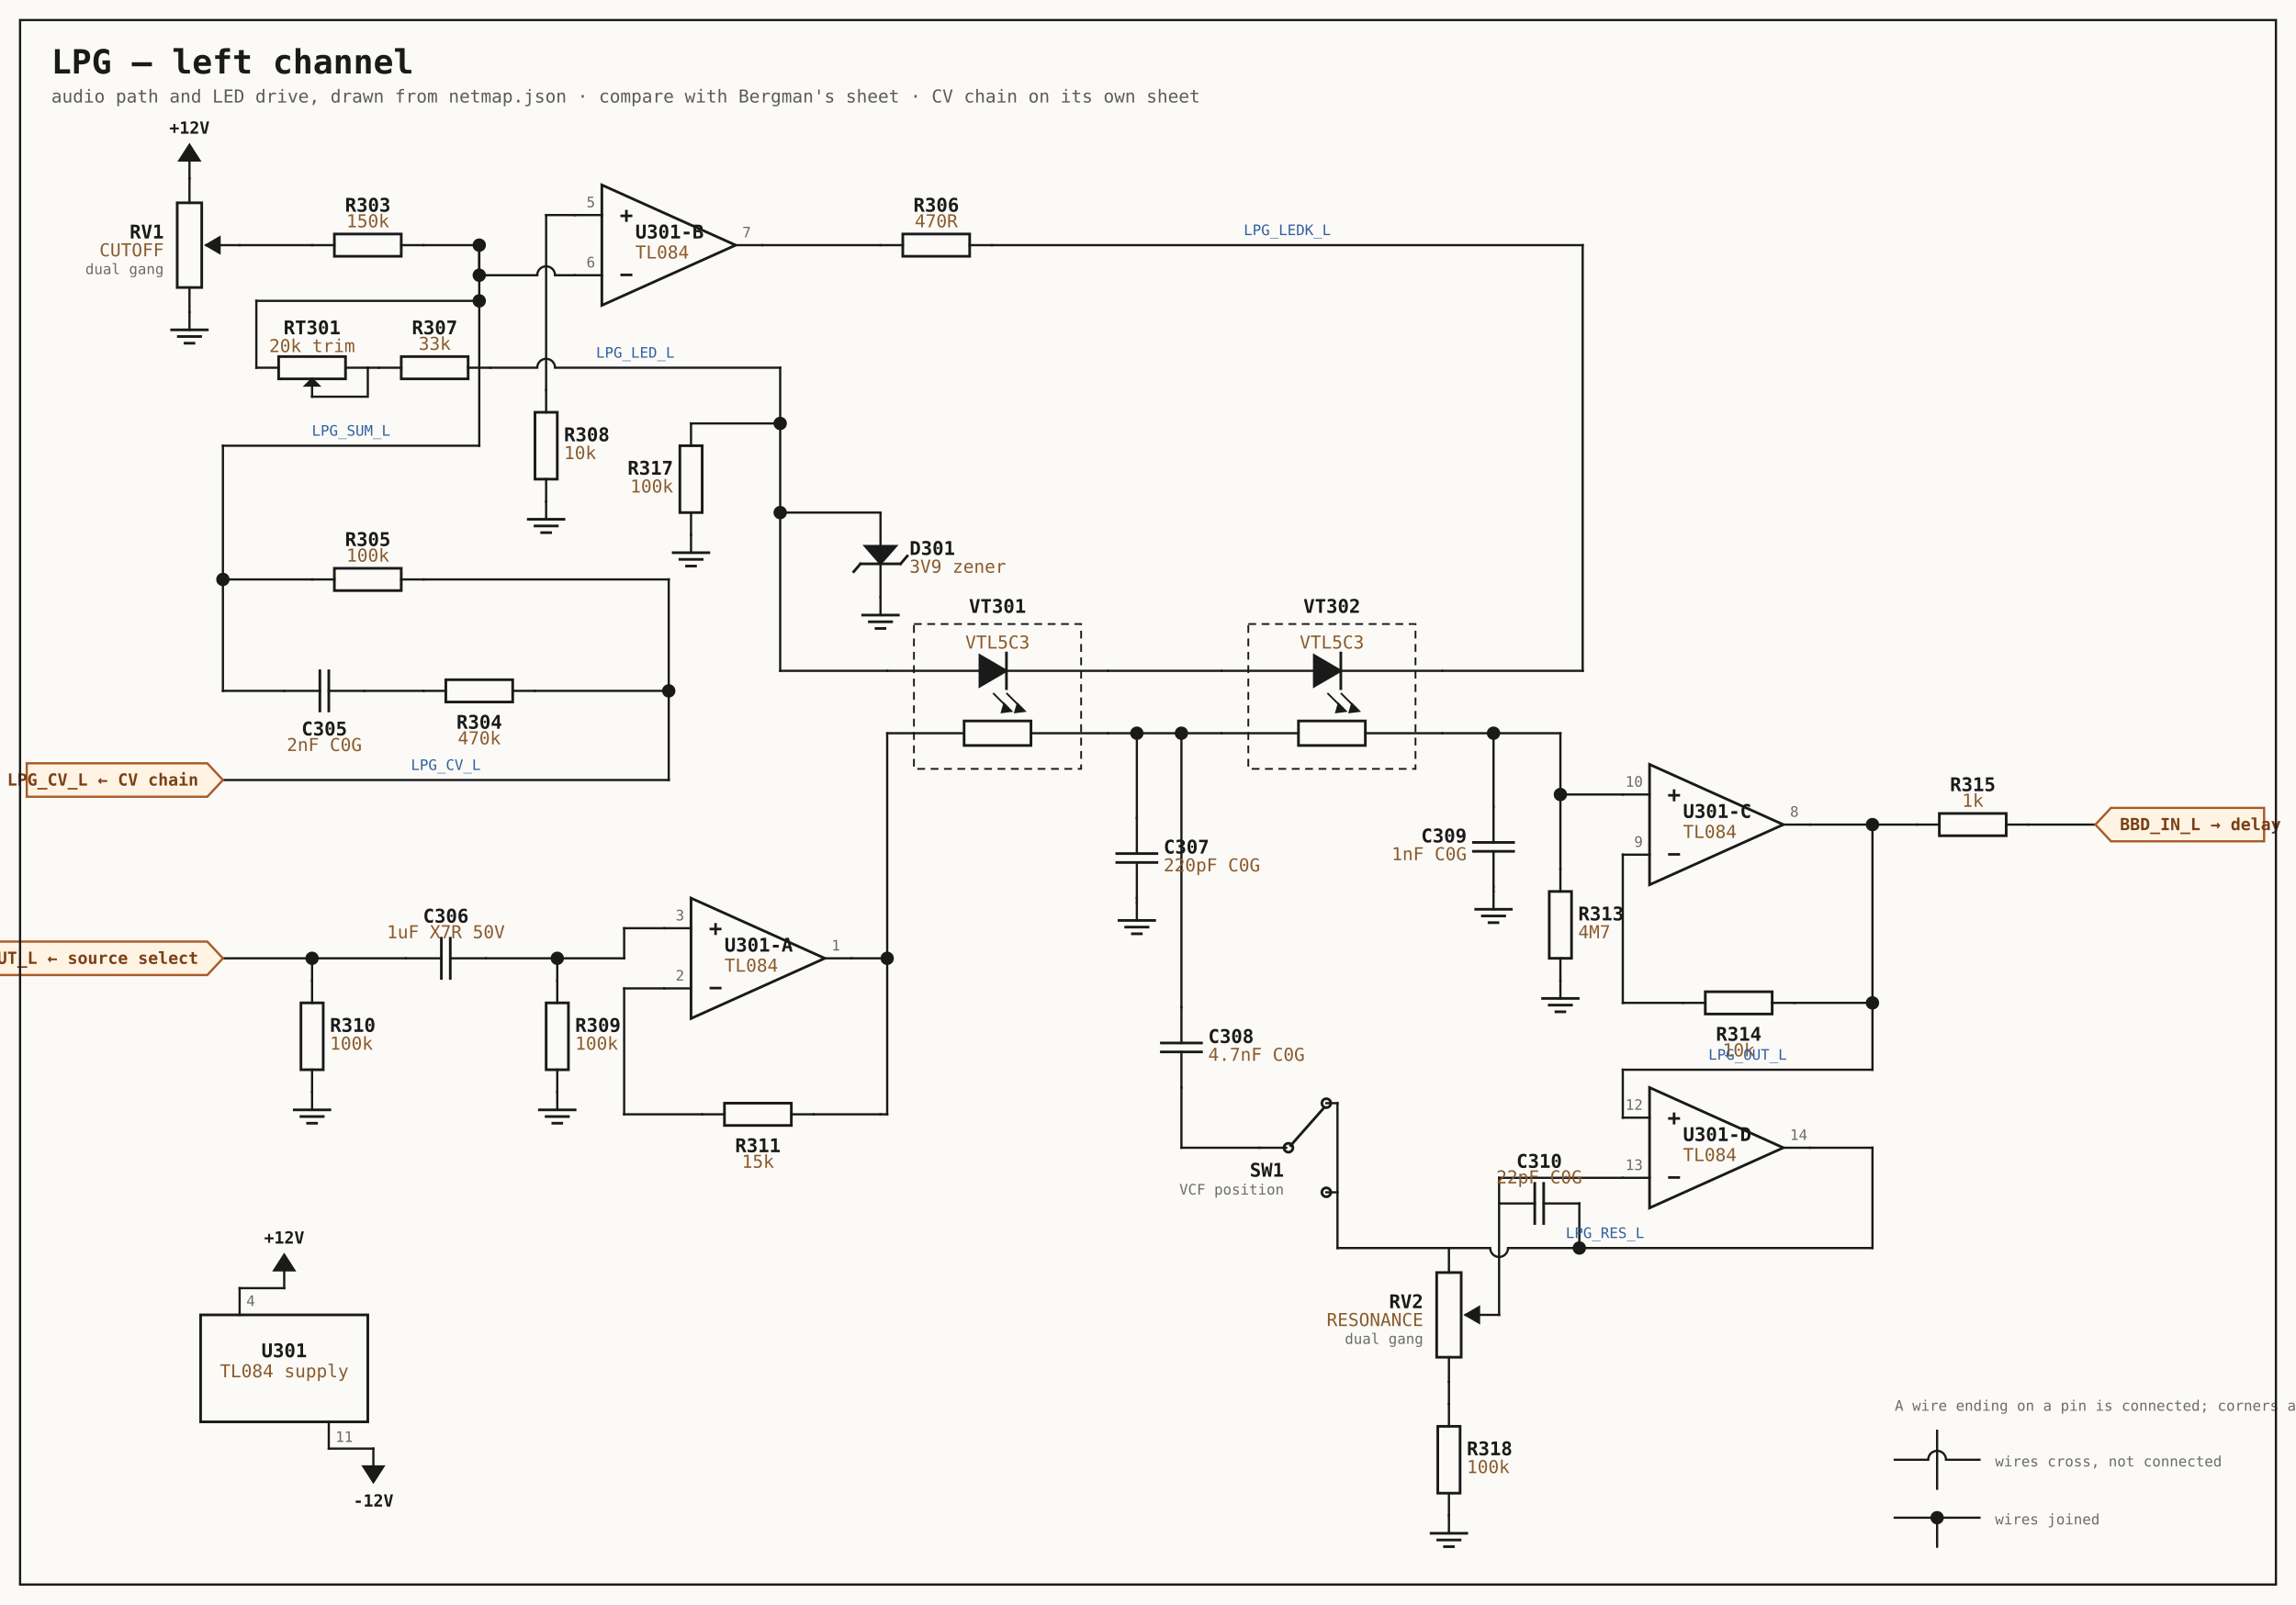
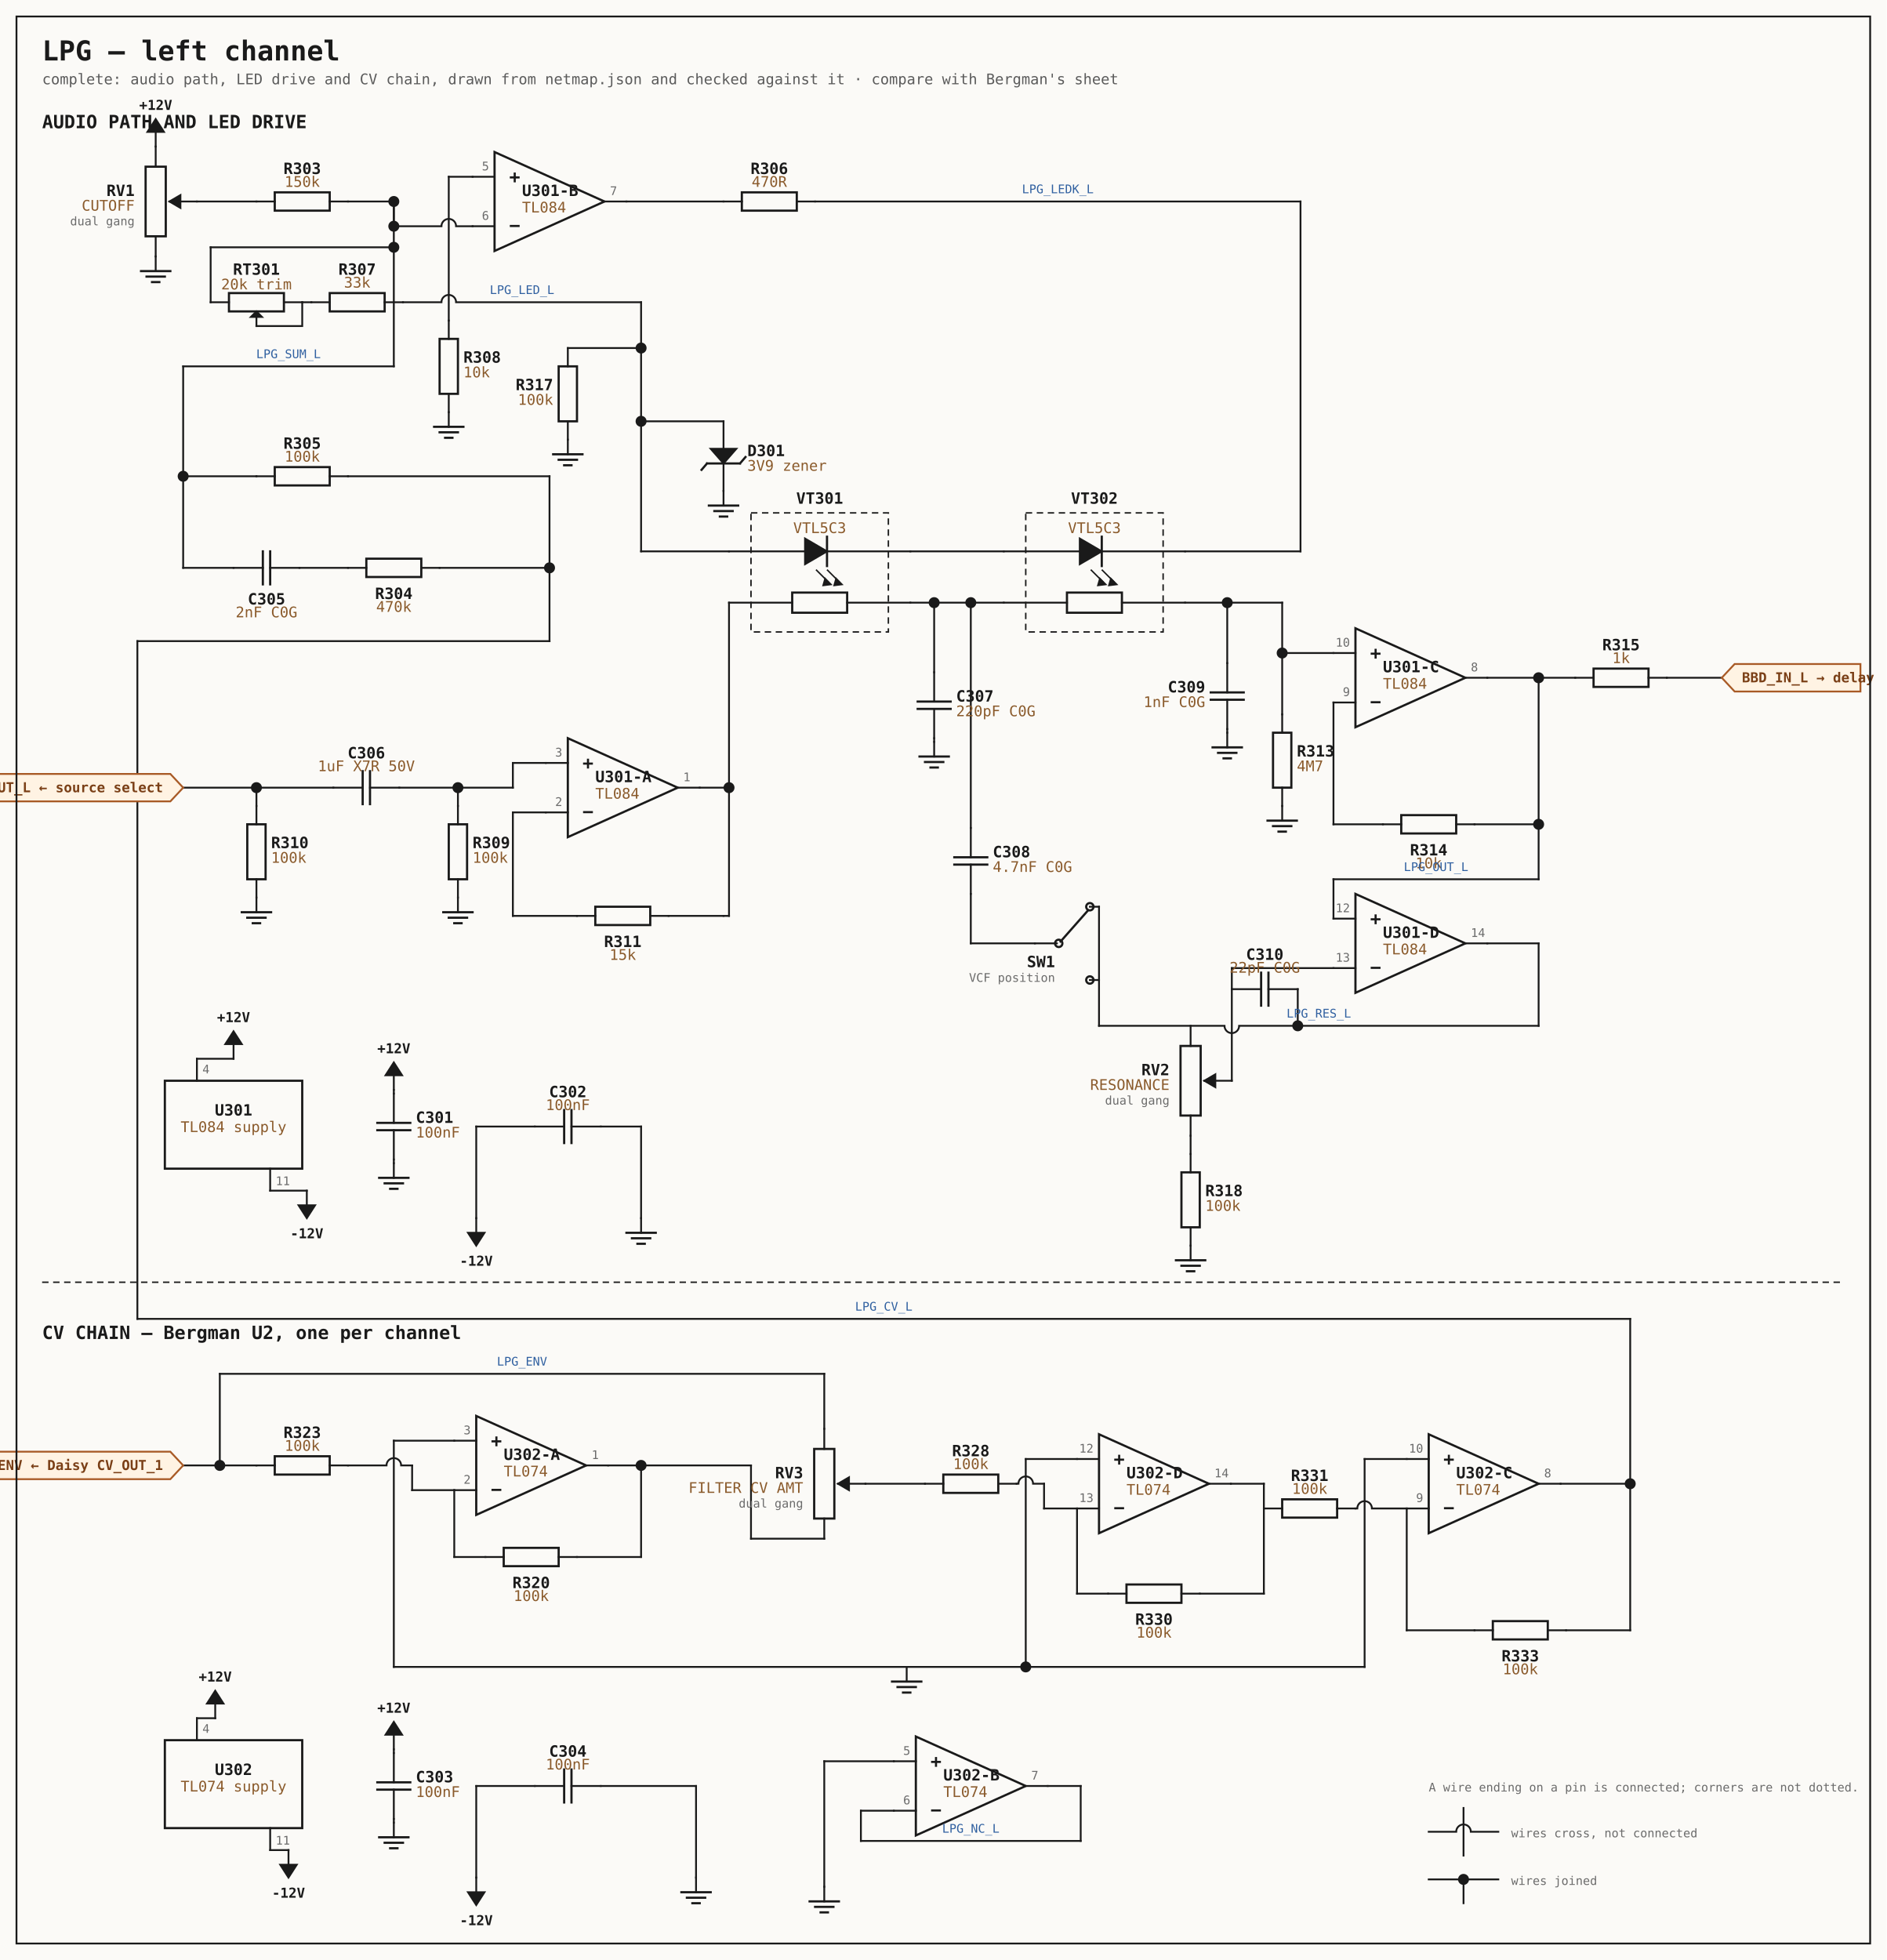
- <svg xmlns="http://www.w3.org/2000/svg" viewBox="0 0 2060 1440" width="2060" height="1440" font-size="16">
+ <svg xmlns="http://www.w3.org/2000/svg" viewBox="0 0 2060 2140" width="2060" height="2140" font-size="16">
  <style>
  .sheet-bg{fill:#fbfaf7}
  .body,.pin,.wire{stroke:#1a1a1a;fill:none;stroke-linecap:square}
  .body{stroke-width:2.4} .pin{stroke-width:2} .wire{stroke-width:2}
  .fillbody{fill:#1a1a1a;stroke:#1a1a1a;stroke-width:2}
  .fillwhite{fill:#fbfaf7;stroke:#1a1a1a;stroke-width:2.4}
  .dashbox{fill:none;stroke:#1a1a1a;stroke-width:1.6;stroke-dasharray:7 5}
  .ray{stroke:#1a1a1a;stroke-width:1.6;fill:none}
  .dot{fill:#1a1a1a}
  .port{fill:#fff3e3;stroke:#a85a26;stroke-width:2}
  text{font-family:"IBM Plex Mono","DejaVu Sans Mono",monospace;fill:#1a1a1a}
  .ref{font-size:17px;font-weight:600}
  .val{font-size:16px;fill:#8a5a2b}
  .note{font-size:13px;fill:#6b6b6b}
  .sign{font-size:20px;font-weight:700}
  .pin-no{font-size:13px;fill:#6b6b6b}
  .rail-label{font-size:15px;font-weight:600}
  .port-label{font-size:15px;font-weight:600;fill:#7a3f16}
  .net-label{font-size:13px;fill:#3060a0}
  .title{font-size:30px;font-weight:700}
  .subtitle{font-size:16px;fill:#5b5b5b}
  .frame{fill:none;stroke:#1a1a1a;stroke-width:2}
  @media (prefers-color-scheme: dark){
    .sheet-bg{fill:#14181d}
    .body,.pin,.wire,.ray{stroke:#e8eaed} .fillbody{fill:#e8eaed;stroke:#e8eaed}
    .fillwhite{fill:#14181d;stroke:#e8eaed} .dashbox{stroke:#e8eaed} .dot{fill:#e8eaed}
    text{fill:#e8eaed} .val{fill:#e0a56a} .note,.pin-no{fill:#9aa3ad}
    .port{fill:#3a2413;stroke:#dd8f55} .port-label{fill:#e8b184}
    .subtitle{fill:#9aa3ad} .frame{stroke:#e8eaed} .net-label{fill:#8ab4f8}
  }
</style>
-   <rect class="sheet-bg" x="0" y="0" width="2060" height="1440" />
+   <rect class="sheet-bg" x="0" y="0" width="2060" height="2140" />
  <path class="wire" d="M 215 220 L 280 220" />
  <path class="wire" d="M 380 220 L 430 220" />
  <path class="wire" d="M 430 220 L 430 247" />
  <path class="wire" d="M 430 247 L 482 247 A 8 8 0 0 1 498 247 L 516 247" />
  <path class="wire" d="M 430 220 L 430 400" />
  <path class="wire" d="M 430 400 L 200 400" />
  <path class="wire" d="M 200 400 L 200 620" />
  <path class="wire" d="M 200 620 L 255 620" />
  <path class="wire" d="M 200 520 L 280 520" />
  <path class="wire" d="M 430 270 L 230 270" />
  <path class="wire" d="M 230 270 L 230 330" />
  <path class="wire" d="M 516 193 L 490 193" />
  <path class="wire" d="M 490 193 L 490 350" />
  <path class="wire" d="M 327 620 L 380 620" />
-   <path class="wire" d="M 200 700 L 600 700" />
+   <path class="wire" d="M 1780 1620 L 1780 1440" />
+   <path class="wire" d="M 1780 1440 L 150 1440" />
+   <path class="wire" d="M 150 1440 L 150 700" />
+   <path class="wire" d="M 150 700 L 600 700" />
  <path class="wire" d="M 600 700 L 600 620" />
  <path class="wire" d="M 600 620 L 480 620" />
  <path class="wire" d="M 600 620 L 600 520" />
  <path class="wire" d="M 600 520 L 380 520" />
  <path class="wire" d="M 330 330 L 340 330" />
  <path class="wire" d="M 440 330 L 482 330 A 8 8 0 0 1 498 330 L 700 330" />
  <path class="wire" d="M 700 330 L 700 602" />
  <path class="wire" d="M 700 602 L 796 602" />
  <path class="wire" d="M 700 380 L 620 380" />
  <path class="wire" d="M 700 460 L 790 460" />
  <path class="wire" d="M 684 220 L 790 220" />
  <path class="wire" d="M 890 220 L 1420 220" />
  <path class="wire" d="M 1420 220 L 1420 602" />
  <path class="wire" d="M 1420 602 L 1294 602" />
  <path class="wire" d="M 994 602 L 1096 602" />
  <path class="wire" d="M 200 860 L 280 860" />
  <path class="wire" d="M 280 860 L 364 860" />
  <path class="wire" d="M 280 860 L 280 880" />
  <path class="wire" d="M 436 860 L 500 860" />
  <path class="wire" d="M 500 860 L 560 860" />
  <path class="wire" d="M 560 860 L 560 833" />
  <path class="wire" d="M 560 833 L 596 833" />
  <path class="wire" d="M 500 860 L 500 880" />
  <path class="wire" d="M 596 887 L 560 887" />
  <path class="wire" d="M 560 887 L 560 1000" />
  <path class="wire" d="M 560 1000 L 630 1000" />
  <path class="wire" d="M 764 860 L 796 860" />
  <path class="wire" d="M 796 860 L 796 658" />
  <path class="wire" d="M 730 1000 L 790 1000" />
  <path class="wire" d="M 790 1000 L 796 1000" />
  <path class="wire" d="M 796 1000 L 796 860" />
  <path class="wire" d="M 994 658 L 1096 658" />
  <path class="wire" d="M 1020 658 L 1020 734" />
  <path class="wire" d="M 1060 658 L 1060 904" />
  <path class="wire" d="M 1020 806 L 1020 810" />
  <path class="wire" d="M 1060 976 L 1060 1030" />
  <path class="wire" d="M 1060 1030 L 1130 1030" />
  <path class="wire" d="M 1294 658 L 1400 658" />
  <path class="wire" d="M 1400 658 L 1400 713" />
  <path class="wire" d="M 1400 713 L 1456 713" />
  <path class="wire" d="M 1340 658 L 1340 724" />
  <path class="wire" d="M 1400 713 L 1400 780" />
  <path class="wire" d="M 1340 796 L 1340 800" />
  <path class="wire" d="M 1456 767 L 1456 900" />
  <path class="wire" d="M 1456 900 L 1510 900" />
  <path class="wire" d="M 1624 740 L 1680 740" />
  <path class="wire" d="M 1680 740 L 1720 740" />
  <path class="wire" d="M 1610 900 L 1680 900" />
  <path class="wire" d="M 1680 900 L 1680 740" />
  <path class="wire" d="M 1680 900 L 1680 960" />
  <path class="wire" d="M 1680 960 L 1456 960" />
  <path class="wire" d="M 1456 960 L 1456 1003" />
  <path class="wire" d="M 1820 740 L 1880 740" />
  <path class="wire" d="M 1624 1030 L 1680 1030" />
  <path class="wire" d="M 1680 1030 L 1680 1120" />
  <path class="wire" d="M 1680 1120 L 1353 1120 A 8 8 0 0 1 1337 1120 L 1200 1120" />
  <path class="wire" d="M 1200 1120 L 1200 990" />
  <path class="wire" d="M 1417 1120 L 1417 1080" />
  <path class="wire" d="M 1345 1180 L 1345 1080" />
  <path class="wire" d="M 1345 1080 L 1345 1057" />
  <path class="wire" d="M 1345 1057 L 1456 1057" />
  <path class="wire" d="M 1300 1240 L 1300 1260" />
  <path class="wire" d="M 255 1156 L 215 1156" />
  <path class="wire" d="M 295 1300 L 335 1300" />
+   <path class="wire" d="M 430 1190 L 430 1194" />
+   <path class="wire" d="M 430 1266 L 430 1270" />
+   <path class="wire" d="M 584 1230 L 520 1230" />
+   <path class="wire" d="M 520 1230 L 520 1330" />
+   <path class="wire" d="M 656 1230 L 700 1230" />
+   <path class="wire" d="M 700 1230 L 700 1330" />
+   <path class="wire" d="M 200 1600 L 280 1600" />
+   <path class="wire" d="M 240 1600 L 240 1500" />
+   <path class="wire" d="M 240 1500 L 900 1500" />
+   <path class="wire" d="M 900 1500 L 900 1560" />
+   <path class="wire" d="M 380 1600 L 422 1600 A 8 8 0 0 1 438 1600 L 450 1600" />
+   <path class="wire" d="M 450 1600 L 450 1627" />
+   <path class="wire" d="M 450 1627 L 496 1627" />
+   <path class="wire" d="M 496 1627 L 496 1700" />
+   <path class="wire" d="M 496 1700 L 530 1700" />
+   <path class="wire" d="M 630 1700 L 700 1700" />
+   <path class="wire" d="M 700 1700 L 700 1600" />
+   <path class="wire" d="M 700 1600 L 664 1600" />
+   <path class="wire" d="M 700 1600 L 820 1600" />
+   <path class="wire" d="M 820 1600 L 820 1680" />
+   <path class="wire" d="M 820 1680 L 900 1680" />
+   <path class="wire" d="M 945 1620 L 1010 1620" />
+   <path class="wire" d="M 1110 1620 L 1112 1620 A 8 8 0 0 1 1128 1620 L 1140 1620" />
+   <path class="wire" d="M 1140 1620 L 1140 1647" />
+   <path class="wire" d="M 1140 1647 L 1176 1647" />
+   <path class="wire" d="M 1176 1647 L 1176 1740" />
+   <path class="wire" d="M 1176 1740 L 1210 1740" />
+   <path class="wire" d="M 1344 1620 L 1380 1620" />
+   <path class="wire" d="M 1380 1620 L 1380 1647" />
+   <path class="wire" d="M 1310 1740 L 1380 1740" />
+   <path class="wire" d="M 1380 1740 L 1380 1647" />
+   <path class="wire" d="M 1480 1647 L 1482 1647 A 8 8 0 0 1 1498 1647 L 1536 1647" />
+   <path class="wire" d="M 1536 1647 L 1536 1780" />
+   <path class="wire" d="M 1536 1780 L 1610 1780" />
+   <path class="wire" d="M 1710 1780 L 1780 1780" />
+   <path class="wire" d="M 1780 1780 L 1780 1620" />
+   <path class="wire" d="M 1780 1620 L 1704 1620" />
+   <path class="wire" d="M 496 1573 L 430 1573" />
+   <path class="wire" d="M 430 1573 L 430 1820" />
+   <path class="wire" d="M 430 1820 L 1490 1820" />
+   <path class="wire" d="M 1176 1593 L 1120 1593" />
+   <path class="wire" d="M 1120 1593 L 1120 1820" />
+   <path class="wire" d="M 1536 1593 L 1490 1593" />
+   <path class="wire" d="M 1490 1593 L 1490 1820" />
+   <path class="wire" d="M 976 1923 L 900 1923" />
+   <path class="wire" d="M 900 1923 L 900 2060" />
+   <path class="wire" d="M 1144 1950 L 1180 1950" />
+   <path class="wire" d="M 1180 1950 L 1180 2010" />
+   <path class="wire" d="M 1180 2010 L 940 2010" />
+   <path class="wire" d="M 940 2010 L 940 1977" />
+   <path class="wire" d="M 940 1977 L 976 1977" />
+   <path class="wire" d="M 235 1876 L 215 1876" />
+   <path class="wire" d="M 295 2020 L 315 2020" />
+   <path class="wire" d="M 430 1910 L 430 1914" />
+   <path class="wire" d="M 430 1986 L 430 1990" />
+   <path class="wire" d="M 584 1950 L 520 1950" />
+   <path class="wire" d="M 520 1950 L 520 2050" />
+   <path class="wire" d="M 656 1950 L 760 1950" />
+   <path class="wire" d="M 760 1950 L 760 2050" />
+   <text x="46" y="140" class="ref" style="font-size:20px">AUDIO PATH AND LED DRIVE</text>
+   <line x1="46" y1="1400" x2="2014" y2="1400" class="dashbox" />
+   <text x="46" y="1462" class="ref" style="font-size:20px">CV CHAIN — Bergman U2, one per channel</text>
  <line x1="170" y1="160" x2="170" y2="142" class="wire" />
  <polygon points="170,130 161,144 179,144" class="fillbody" />
  <text x="170" y="120" class="rail-label" text-anchor="middle">+12V</text>
  <line x1="170" y1="280" x2="170" y2="296" class="wire" />
  <line x1="154" y1="296" x2="186" y2="296" class="body" />
  <line x1="160" y1="302" x2="180" y2="302" class="body" />
  <line x1="166" y1="308" x2="174" y2="308" class="body" />
  <line x1="490" y1="450" x2="490" y2="466" class="wire" />
  <line x1="474" y1="466" x2="506" y2="466" class="body" />
  <line x1="480" y1="472" x2="500" y2="472" class="body" />
  <line x1="486" y1="478" x2="494" y2="478" class="body" />
-   <polygon points="200,700 186,685 24.0,685 24.0,715 186,715" class="port" />
-   <text x="178" y="705" class="port-label" text-anchor="end">LPG_CV_L  ← CV chain</text>
  <line x1="620" y1="480" x2="620" y2="496" class="wire" />
  <line x1="604" y1="496" x2="636" y2="496" class="body" />
  <line x1="610" y1="502" x2="630" y2="502" class="body" />
  <line x1="616" y1="508" x2="624" y2="508" class="body" />
  <line x1="790" y1="536" x2="790" y2="552" class="wire" />
  <line x1="774" y1="552" x2="806" y2="552" class="body" />
  <line x1="780" y1="558" x2="800" y2="558" class="body" />
  <line x1="786" y1="564" x2="794" y2="564" class="body" />
  <polygon points="200,860 186,845 -41.6,845 -41.6,875 186,875" class="port" />
  <text x="178" y="865" class="port-label" text-anchor="end">AUDIO_OUT_L  ← source select</text>
  <line x1="280" y1="980" x2="280" y2="996" class="wire" />
  <line x1="264" y1="996" x2="296" y2="996" class="body" />
  <line x1="270" y1="1002" x2="290" y2="1002" class="body" />
  <line x1="276" y1="1008" x2="284" y2="1008" class="body" />
  <line x1="500" y1="980" x2="500" y2="996" class="wire" />
  <line x1="484" y1="996" x2="516" y2="996" class="body" />
  <line x1="490" y1="1002" x2="510" y2="1002" class="body" />
  <line x1="496" y1="1008" x2="504" y2="1008" class="body" />
  <line x1="1020" y1="810" x2="1020" y2="826" class="wire" />
  <line x1="1004" y1="826" x2="1036" y2="826" class="body" />
  <line x1="1010" y1="832" x2="1030" y2="832" class="body" />
  <line x1="1016" y1="838" x2="1024" y2="838" class="body" />
  <line x1="1340" y1="800" x2="1340" y2="816" class="wire" />
  <line x1="1324" y1="816" x2="1356" y2="816" class="body" />
  <line x1="1330" y1="822" x2="1350" y2="822" class="body" />
  <line x1="1336" y1="828" x2="1344" y2="828" class="body" />
  <line x1="1400" y1="880" x2="1400" y2="896" class="wire" />
  <line x1="1384" y1="896" x2="1416" y2="896" class="body" />
  <line x1="1390" y1="902" x2="1410" y2="902" class="body" />
  <line x1="1396" y1="908" x2="1404" y2="908" class="body" />
  <polygon points="1880,740 1894,725 2031.4,725 2031.4,755 1894,755" class="port" />
  <text x="1902" y="745" class="port-label" text-anchor="start">BBD_IN_L  → delay</text>
  <line x1="1300" y1="1360" x2="1300" y2="1376" class="wire" />
  <line x1="1284" y1="1376" x2="1316" y2="1376" class="body" />
  <line x1="1290" y1="1382" x2="1310" y2="1382" class="body" />
  <line x1="1296" y1="1388" x2="1304" y2="1388" class="body" />
  <line x1="255" y1="1156" x2="255" y2="1138" class="wire" />
  <polygon points="255,1126 246,1140 264,1140" class="fillbody" />
  <text x="255" y="1116" class="rail-label" text-anchor="middle">+12V</text>
  <line x1="335" y1="1300" x2="335" y2="1318" class="wire" />
  <polygon points="335,1330 326,1316 344,1316" class="fillbody" />
  <text x="335" y="1352" class="rail-label" text-anchor="middle">-12V</text>
+   <line x1="430" y1="1190" x2="430" y2="1172" class="wire" />
+   <polygon points="430,1160 421,1174 439,1174" class="fillbody" />
+   <text x="430" y="1150" class="rail-label" text-anchor="middle">+12V</text>
+   <line x1="430" y1="1270" x2="430" y2="1286" class="wire" />
+   <line x1="414" y1="1286" x2="446" y2="1286" class="body" />
+   <line x1="420" y1="1292" x2="440" y2="1292" class="body" />
+   <line x1="426" y1="1298" x2="434" y2="1298" class="body" />
+   <line x1="520" y1="1330" x2="520" y2="1348" class="wire" />
+   <polygon points="520,1360 511,1346 529,1346" class="fillbody" />
+   <text x="520" y="1382" class="rail-label" text-anchor="middle">-12V</text>
+   <line x1="700" y1="1330" x2="700" y2="1346" class="wire" />
+   <line x1="684" y1="1346" x2="716" y2="1346" class="body" />
+   <line x1="690" y1="1352" x2="710" y2="1352" class="body" />
+   <line x1="696" y1="1358" x2="704" y2="1358" class="body" />
+   <polygon points="200,1600 186,1585 -17,1585 -17,1615 186,1615" class="port" />
+   <text x="178" y="1605" class="port-label" text-anchor="end">LPG_ENV  ← Daisy CV_OUT_1</text>
+   <line x1="990" y1="1820" x2="990" y2="1836" class="wire" />
+   <line x1="974" y1="1836" x2="1006" y2="1836" class="body" />
+   <line x1="980" y1="1842" x2="1000" y2="1842" class="body" />
+   <line x1="986" y1="1848" x2="994" y2="1848" class="body" />
+   <line x1="900" y1="2060" x2="900" y2="2076" class="wire" />
+   <line x1="884" y1="2076" x2="916" y2="2076" class="body" />
+   <line x1="890" y1="2082" x2="910" y2="2082" class="body" />
+   <line x1="896" y1="2088" x2="904" y2="2088" class="body" />
+   <line x1="235" y1="1876" x2="235" y2="1858" class="wire" />
+   <polygon points="235,1846 226,1860 244,1860" class="fillbody" />
+   <text x="235" y="1836" class="rail-label" text-anchor="middle">+12V</text>
+   <line x1="315" y1="2020" x2="315" y2="2038" class="wire" />
+   <polygon points="315,2050 306,2036 324,2036" class="fillbody" />
+   <text x="315" y="2072" class="rail-label" text-anchor="middle">-12V</text>
+   <line x1="430" y1="1910" x2="430" y2="1892" class="wire" />
+   <polygon points="430,1880 421,1894 439,1894" class="fillbody" />
+   <text x="430" y="1870" class="rail-label" text-anchor="middle">+12V</text>
+   <line x1="430" y1="1990" x2="430" y2="2006" class="wire" />
+   <line x1="414" y1="2006" x2="446" y2="2006" class="body" />
+   <line x1="420" y1="2012" x2="440" y2="2012" class="body" />
+   <line x1="426" y1="2018" x2="434" y2="2018" class="body" />
+   <line x1="520" y1="2050" x2="520" y2="2068" class="wire" />
+   <polygon points="520,2080 511,2066 529,2066" class="fillbody" />
+   <text x="520" y="2102" class="rail-label" text-anchor="middle">-12V</text>
+   <line x1="760" y1="2050" x2="760" y2="2066" class="wire" />
+   <line x1="744" y1="2066" x2="776" y2="2066" class="body" />
+   <line x1="750" y1="2072" x2="770" y2="2072" class="body" />
+   <line x1="756" y1="2078" x2="764" y2="2078" class="body" />
  <rect x="159.0" y="182.0" width="22" height="76" class="body" />
  <line x1="170" y1="160.0" x2="170" y2="182.0" class="pin" />
  <line x1="170" y1="258.0" x2="170" y2="280.0" class="pin" />
  <line x1="215.0" y1="220" x2="185.0" y2="220" class="pin" />
  <polygon points="185.0,220 197.0,213 197.0,227" class="fillbody" />
  <text x="147.0" y="214" class="ref" text-anchor="end">RV1</text>
  <text x="147.0" y="230" class="val" text-anchor="end">CUTOFF</text>
  <text x="147.0" y="246" class="note" text-anchor="end">dual gang</text>
  <rect x="300.0" y="210.0" width="60" height="20" class="body" />
  <line x1="280.0" y1="220" x2="300.0" y2="220" class="pin" />
  <line x1="360.0" y1="220" x2="380.0" y2="220" class="pin" />
  <text x="330" y="190" class="ref" text-anchor="middle">R303</text>
  <text x="330" y="204" class="val" text-anchor="middle">150k</text>
  <polygon points="540,166.0 540,274.0 660,220" class="fillwhite" />
  <text x="556" y="253.0" class="sign">−</text>
  <text x="556" y="200.0" class="sign">+</text>
  <line x1="516" y1="247.0" x2="540" y2="247.0" class="pin" />
  <line x1="516" y1="193.0" x2="540" y2="193.0" class="pin" />
  <line x1="660" y1="220" x2="684" y2="220" class="pin" />
  <text x="534" y="240.0" class="pin-no" text-anchor="end">6</text>
  <text x="534" y="186.0" class="pin-no" text-anchor="end">5</text>
  <text x="666" y="213" class="pin-no">7</text>
  <text x="570" y="214" class="ref">U301-B</text>
  <text x="570" y="232" class="val">TL084</text>
  <rect x="480.0" y="370.0" width="20" height="60" class="body" />
  <line x1="490" y1="350.0" x2="490" y2="370.0" class="pin" />
  <line x1="490" y1="430.0" x2="490" y2="450.0" class="pin" />
  <text x="506" y="396" class="ref" text-anchor="start">R308</text>
  <text x="506" y="412" class="val" text-anchor="start">10k</text>
  <rect x="300.0" y="510.0" width="60" height="20" class="body" />
  <line x1="280.0" y1="520" x2="300.0" y2="520" class="pin" />
  <line x1="360.0" y1="520" x2="380.0" y2="520" class="pin" />
  <text x="330" y="490" class="ref" text-anchor="middle">R305</text>
  <text x="330" y="504" class="val" text-anchor="middle">100k</text>
  <line x1="287.0" y1="602" x2="287.0" y2="638" class="body" />
  <line x1="295.0" y1="602" x2="295.0" y2="638" class="body" />
  <line x1="255.0" y1="620" x2="287.0" y2="620" class="pin" />
  <line x1="295.0" y1="620" x2="327.0" y2="620" class="pin" />
  <text x="291" y="660" class="ref" text-anchor="middle">C305</text>
  <text x="291" y="674" class="val" text-anchor="middle">2nF C0G</text>
  <rect x="400.0" y="610.0" width="60" height="20" class="body" />
  <line x1="380.0" y1="620" x2="400.0" y2="620" class="pin" />
  <line x1="460.0" y1="620" x2="480.0" y2="620" class="pin" />
  <text x="430" y="654" class="ref" text-anchor="middle">R304</text>
  <text x="430" y="668" class="val" text-anchor="middle">470k</text>
  <rect x="250.0" y="320.0" width="60" height="20" class="body" />
  <line x1="230.0" y1="330" x2="250.0" y2="330" class="pin" />
  <line x1="310.0" y1="330" x2="330.0" y2="330" class="pin" />
  <line x1="280" y1="356" x2="280" y2="340.0" class="pin" />
  <polygon points="280,340.0 274,346 286,346" class="fillbody" />
  <path d="M 280 356 L 330.0 356 L 330.0 330" class="wire" />
  <text x="280" y="300" class="ref" text-anchor="middle">RT301</text>
  <text x="280" y="316" class="val" text-anchor="middle">20k trim</text>
  <rect x="360.0" y="320.0" width="60" height="20" class="body" />
  <line x1="340.0" y1="330" x2="360.0" y2="330" class="pin" />
  <line x1="420.0" y1="330" x2="440.0" y2="330" class="pin" />
  <text x="390" y="300" class="ref" text-anchor="middle">R307</text>
  <text x="390" y="314" class="val" text-anchor="middle">33k</text>
  <rect x="610.0" y="400.0" width="20" height="60" class="body" />
  <line x1="620" y1="380.0" x2="620" y2="400.0" class="pin" />
  <line x1="620" y1="460.0" x2="620" y2="480.0" class="pin" />
  <text x="604" y="426" class="ref" text-anchor="end">R317</text>
  <text x="604" y="442" class="val" text-anchor="end">100k</text>
  <polygon points="776,490 804,490 790,506" class="fillbody" />
  <path d="M 772 506 L 808 506 M 772 506 l -6 7 M 808 506 l 6 -7" class="body" />
  <line x1="790" y1="460" x2="790" y2="490" class="pin" />
  <line x1="790" y1="506" x2="790" y2="536" class="pin" />
  <text x="816" y="498" class="ref">D301</text>
  <text x="816" y="514" class="val">3V9 zener</text>
  <rect x="810.0" y="210.0" width="60" height="20" class="body" />
  <line x1="790.0" y1="220" x2="810.0" y2="220" class="pin" />
  <line x1="870.0" y1="220" x2="890.0" y2="220" class="pin" />
  <text x="840" y="190" class="ref" text-anchor="middle">R306</text>
  <text x="840" y="204" class="val" text-anchor="middle">470R</text>
  <rect x="820" y="560" width="150" height="130" class="dashbox" />
  <polygon points="879.0,588 879.0,616 903.0,602" class="fillbody" />
  <line x1="903.0" y1="586" x2="903.0" y2="618" class="body" />
  <path d="M 891.0 622 l 14 14 M 903.0 622 l 14 14" class="ray" />
  <path d="M 901.0 632 l 6 6 l -8 1 z" class="fillbody" />
  <path d="M 913.0 632 l 6 6 l -8 1 z" class="fillbody" />
  <line x1="796" y1="602" x2="879.0" y2="602" class="pin" />
  <line x1="903.0" y1="602" x2="994" y2="602" class="pin" />
  <rect x="865.0" y="647" width="60" height="22" class="body" />
  <line x1="796" y1="658" x2="865.0" y2="658" class="pin" />
  <line x1="925.0" y1="658" x2="994" y2="658" class="pin" />
  <text x="895.0" y="550" class="ref" text-anchor="middle">VT301</text>
  <text x="895.0" y="582" class="val" text-anchor="middle">VTL5C3</text>
  <rect x="1120" y="560" width="150" height="130" class="dashbox" />
  <polygon points="1179.0,588 1179.0,616 1203.0,602" class="fillbody" />
  <line x1="1203.0" y1="586" x2="1203.0" y2="618" class="body" />
  <path d="M 1191.0 622 l 14 14 M 1203.0 622 l 14 14" class="ray" />
  <path d="M 1201.0 632 l 6 6 l -8 1 z" class="fillbody" />
  <path d="M 1213.0 632 l 6 6 l -8 1 z" class="fillbody" />
  <line x1="1096" y1="602" x2="1179.0" y2="602" class="pin" />
  <line x1="1203.0" y1="602" x2="1294" y2="602" class="pin" />
  <rect x="1165.0" y="647" width="60" height="22" class="body" />
  <line x1="1096" y1="658" x2="1165.0" y2="658" class="pin" />
  <line x1="1225.0" y1="658" x2="1294" y2="658" class="pin" />
  <text x="1195.0" y="550" class="ref" text-anchor="middle">VT302</text>
  <text x="1195.0" y="582" class="val" text-anchor="middle">VTL5C3</text>
  <rect x="270.0" y="900.0" width="20" height="60" class="body" />
  <line x1="280" y1="880.0" x2="280" y2="900.0" class="pin" />
  <line x1="280" y1="960.0" x2="280" y2="980.0" class="pin" />
  <text x="296" y="926" class="ref" text-anchor="start">R310</text>
  <text x="296" y="942" class="val" text-anchor="start">100k</text>
  <line x1="396.0" y1="842" x2="396.0" y2="878" class="body" />
  <line x1="404.0" y1="842" x2="404.0" y2="878" class="body" />
  <line x1="364.0" y1="860" x2="396.0" y2="860" class="pin" />
  <line x1="404.0" y1="860" x2="436.0" y2="860" class="pin" />
  <text x="400" y="828" class="ref" text-anchor="middle">C306</text>
  <text x="400" y="842" class="val" text-anchor="middle">1uF X7R 50V</text>
  <rect x="490.0" y="900.0" width="20" height="60" class="body" />
  <line x1="500" y1="880.0" x2="500" y2="900.0" class="pin" />
  <line x1="500" y1="960.0" x2="500" y2="980.0" class="pin" />
  <text x="516" y="926" class="ref" text-anchor="start">R309</text>
  <text x="516" y="942" class="val" text-anchor="start">100k</text>
  <polygon points="620,806.0 620,914.0 740,860" class="fillwhite" />
  <text x="636" y="893.0" class="sign">−</text>
  <text x="636" y="840.0" class="sign">+</text>
  <line x1="596" y1="887.0" x2="620" y2="887.0" class="pin" />
  <line x1="596" y1="833.0" x2="620" y2="833.0" class="pin" />
  <line x1="740" y1="860" x2="764" y2="860" class="pin" />
  <text x="614" y="880.0" class="pin-no" text-anchor="end">2</text>
  <text x="614" y="826.0" class="pin-no" text-anchor="end">3</text>
  <text x="746" y="853" class="pin-no">1</text>
  <text x="650" y="854" class="ref">U301-A</text>
  <text x="650" y="872" class="val">TL084</text>
  <rect x="650.0" y="990.0" width="60" height="20" class="body" />
  <line x1="630.0" y1="1000" x2="650.0" y2="1000" class="pin" />
  <line x1="710.0" y1="1000" x2="730.0" y2="1000" class="pin" />
  <text x="680" y="1034" class="ref" text-anchor="middle">R311</text>
  <text x="680" y="1048" class="val" text-anchor="middle">15k</text>
  <line x1="1002" y1="766.0" x2="1038" y2="766.0" class="body" />
  <line x1="1002" y1="774.0" x2="1038" y2="774.0" class="body" />
  <line x1="1020" y1="734.0" x2="1020" y2="766.0" class="pin" />
  <line x1="1020" y1="774.0" x2="1020" y2="806.0" class="pin" />
  <text x="1044" y="766" class="ref" text-anchor="start">C307</text>
  <text x="1044" y="782" class="val" text-anchor="start">220pF C0G</text>
  <line x1="1042" y1="936.0" x2="1078" y2="936.0" class="body" />
  <line x1="1042" y1="944.0" x2="1078" y2="944.0" class="body" />
  <line x1="1060" y1="904.0" x2="1060" y2="936.0" class="pin" />
  <line x1="1060" y1="944.0" x2="1060" y2="976.0" class="pin" />
  <text x="1084" y="936" class="ref" text-anchor="start">C308</text>
  <text x="1084" y="952" class="val" text-anchor="start">4.7nF C0G</text>
  <line x1="1130" y1="1030" x2="1154" y2="1030" class="pin" />
  <circle cx="1156" cy="1030" r="4" class="body" />
  <circle cx="1190" cy="990" r="4" class="body" />
  <circle cx="1190" cy="1070" r="4" class="body" />
  <line x1="1158" y1="1028" x2="1188" y2="994" class="body" />
  <line x1="1190" y1="990" x2="1200" y2="990" class="pin" />
  <line x1="1190" y1="1070" x2="1200" y2="1070" class="pin" />
  <text x="1152" y="1056" class="ref" text-anchor="end">SW1</text>
  <text x="1152" y="1072" class="note" text-anchor="end">VCF position</text>
  <line x1="1322" y1="756.0" x2="1358" y2="756.0" class="body" />
  <line x1="1322" y1="764.0" x2="1358" y2="764.0" class="body" />
  <line x1="1340" y1="724.0" x2="1340" y2="756.0" class="pin" />
  <line x1="1340" y1="764.0" x2="1340" y2="796.0" class="pin" />
  <text x="1316" y="756" class="ref" text-anchor="end">C309</text>
  <text x="1316" y="772" class="val" text-anchor="end">1nF C0G</text>
  <rect x="1390.0" y="800.0" width="20" height="60" class="body" />
  <line x1="1400" y1="780.0" x2="1400" y2="800.0" class="pin" />
  <line x1="1400" y1="860.0" x2="1400" y2="880.0" class="pin" />
  <text x="1416" y="826" class="ref" text-anchor="start">R313</text>
  <text x="1416" y="842" class="val" text-anchor="start">4M7</text>
  <polygon points="1480,686.0 1480,794.0 1600,740" class="fillwhite" />
  <text x="1496" y="773.0" class="sign">−</text>
  <text x="1496" y="720.0" class="sign">+</text>
  <line x1="1456" y1="767.0" x2="1480" y2="767.0" class="pin" />
  <line x1="1456" y1="713.0" x2="1480" y2="713.0" class="pin" />
  <line x1="1600" y1="740" x2="1624" y2="740" class="pin" />
  <text x="1474" y="760.0" class="pin-no" text-anchor="end">9</text>
  <text x="1474" y="706.0" class="pin-no" text-anchor="end">10</text>
  <text x="1606" y="733" class="pin-no">8</text>
  <text x="1510" y="734" class="ref">U301-C</text>
  <text x="1510" y="752" class="val">TL084</text>
  <rect x="1530.0" y="890.0" width="60" height="20" class="body" />
  <line x1="1510.0" y1="900" x2="1530.0" y2="900" class="pin" />
  <line x1="1590.0" y1="900" x2="1610.0" y2="900" class="pin" />
  <text x="1560" y="934" class="ref" text-anchor="middle">R314</text>
  <text x="1560" y="948" class="val" text-anchor="middle">10k</text>
  <rect x="1740.0" y="730.0" width="60" height="20" class="body" />
  <line x1="1720.0" y1="740" x2="1740.0" y2="740" class="pin" />
  <line x1="1800.0" y1="740" x2="1820.0" y2="740" class="pin" />
  <text x="1770" y="710" class="ref" text-anchor="middle">R315</text>
  <text x="1770" y="724" class="val" text-anchor="middle">1k</text>
  <polygon points="1480,976.0 1480,1084.0 1600,1030" class="fillwhite" />
  <text x="1496" y="1063.0" class="sign">−</text>
  <text x="1496" y="1010.0" class="sign">+</text>
  <line x1="1456" y1="1057.0" x2="1480" y2="1057.0" class="pin" />
  <line x1="1456" y1="1003.0" x2="1480" y2="1003.0" class="pin" />
  <line x1="1600" y1="1030" x2="1624" y2="1030" class="pin" />
  <text x="1474" y="1050.0" class="pin-no" text-anchor="end">13</text>
  <text x="1474" y="996.0" class="pin-no" text-anchor="end">12</text>
  <text x="1606" y="1023" class="pin-no">14</text>
  <text x="1510" y="1024" class="ref">U301-D</text>
  <text x="1510" y="1042" class="val">TL084</text>
  <line x1="1377.0" y1="1062" x2="1377.0" y2="1098" class="body" />
  <line x1="1385.0" y1="1062" x2="1385.0" y2="1098" class="body" />
  <line x1="1345.0" y1="1080" x2="1377.0" y2="1080" class="pin" />
  <line x1="1385.0" y1="1080" x2="1417.0" y2="1080" class="pin" />
  <text x="1381" y="1048" class="ref" text-anchor="middle">C310</text>
  <text x="1381" y="1062" class="val" text-anchor="middle">22pF C0G</text>
  <rect x="1289.0" y="1142.0" width="22" height="76" class="body" />
  <line x1="1300" y1="1120.0" x2="1300" y2="1142.0" class="pin" />
  <line x1="1300" y1="1218.0" x2="1300" y2="1240.0" class="pin" />
  <line x1="1345.0" y1="1180" x2="1315.0" y2="1180" class="pin" />
  <polygon points="1315.0,1180 1327.0,1173 1327.0,1187" class="fillbody" />
  <text x="1277.0" y="1174" class="ref" text-anchor="end">RV2</text>
  <text x="1277.0" y="1190" class="val" text-anchor="end">RESONANCE</text>
  <text x="1277.0" y="1206" class="note" text-anchor="end">dual gang</text>
  <rect x="1290.0" y="1280.0" width="20" height="60" class="body" />
  <line x1="1300" y1="1260.0" x2="1300" y2="1280.0" class="pin" />
  <line x1="1300" y1="1340.0" x2="1300" y2="1360.0" class="pin" />
  <text x="1316" y="1306" class="ref" text-anchor="start">R318</text>
  <text x="1316" y="1322" class="val" text-anchor="start">100k</text>
+   <line x1="412" y1="1226.0" x2="448" y2="1226.0" class="body" />
+   <line x1="412" y1="1234.0" x2="448" y2="1234.0" class="body" />
+   <line x1="430" y1="1194.0" x2="430" y2="1226.0" class="pin" />
+   <line x1="430" y1="1234.0" x2="430" y2="1266.0" class="pin" />
+   <text x="454" y="1226" class="ref" text-anchor="start">C301</text>
+   <text x="454" y="1242" class="val" text-anchor="start">100nF</text>
+   <line x1="616.0" y1="1212" x2="616.0" y2="1248" class="body" />
+   <line x1="624.0" y1="1212" x2="624.0" y2="1248" class="body" />
+   <line x1="584.0" y1="1230" x2="616.0" y2="1230" class="pin" />
+   <line x1="624.0" y1="1230" x2="656.0" y2="1230" class="pin" />
+   <text x="620" y="1198" class="ref" text-anchor="middle">C302</text>
+   <text x="620" y="1212" class="val" text-anchor="middle">100nF</text>
+   <rect x="300.0" y="1590.0" width="60" height="20" class="body" />
+   <line x1="280.0" y1="1600" x2="300.0" y2="1600" class="pin" />
+   <line x1="360.0" y1="1600" x2="380.0" y2="1600" class="pin" />
+   <text x="330" y="1570" class="ref" text-anchor="middle">R323</text>
+   <text x="330" y="1584" class="val" text-anchor="middle">100k</text>
+   <polygon points="520,1546.0 520,1654.0 640,1600" class="fillwhite" />
+   <text x="536" y="1633.0" class="sign">−</text>
+   <text x="536" y="1580.0" class="sign">+</text>
+   <line x1="496" y1="1627.0" x2="520" y2="1627.0" class="pin" />
+   <line x1="496" y1="1573.0" x2="520" y2="1573.0" class="pin" />
+   <line x1="640" y1="1600" x2="664" y2="1600" class="pin" />
+   <text x="514" y="1620.0" class="pin-no" text-anchor="end">2</text>
+   <text x="514" y="1566.0" class="pin-no" text-anchor="end">3</text>
+   <text x="646" y="1593" class="pin-no">1</text>
+   <text x="550" y="1594" class="ref">U302-A</text>
+   <text x="550" y="1612" class="val">TL074</text>
+   <rect x="550.0" y="1690.0" width="60" height="20" class="body" />
+   <line x1="530.0" y1="1700" x2="550.0" y2="1700" class="pin" />
+   <line x1="610.0" y1="1700" x2="630.0" y2="1700" class="pin" />
+   <text x="580" y="1734" class="ref" text-anchor="middle">R320</text>
+   <text x="580" y="1748" class="val" text-anchor="middle">100k</text>
+   <rect x="889.0" y="1582.0" width="22" height="76" class="body" />
+   <line x1="900" y1="1560.0" x2="900" y2="1582.0" class="pin" />
+   <line x1="900" y1="1658.0" x2="900" y2="1680.0" class="pin" />
+   <line x1="945.0" y1="1620" x2="915.0" y2="1620" class="pin" />
+   <polygon points="915.0,1620 927.0,1613 927.0,1627" class="fillbody" />
+   <text x="877.0" y="1614" class="ref" text-anchor="end">RV3</text>
+   <text x="877.0" y="1630" class="val" text-anchor="end">FILTER CV AMT</text>
+   <text x="877.0" y="1646" class="note" text-anchor="end">dual gang</text>
+   <rect x="1030.0" y="1610.0" width="60" height="20" class="body" />
+   <line x1="1010.0" y1="1620" x2="1030.0" y2="1620" class="pin" />
+   <line x1="1090.0" y1="1620" x2="1110.0" y2="1620" class="pin" />
+   <text x="1060" y="1590" class="ref" text-anchor="middle">R328</text>
+   <text x="1060" y="1604" class="val" text-anchor="middle">100k</text>
+   <polygon points="1200,1566.0 1200,1674.0 1320,1620" class="fillwhite" />
+   <text x="1216" y="1653.0" class="sign">−</text>
+   <text x="1216" y="1600.0" class="sign">+</text>
+   <line x1="1176" y1="1647.0" x2="1200" y2="1647.0" class="pin" />
+   <line x1="1176" y1="1593.0" x2="1200" y2="1593.0" class="pin" />
+   <line x1="1320" y1="1620" x2="1344" y2="1620" class="pin" />
+   <text x="1194" y="1640.0" class="pin-no" text-anchor="end">13</text>
+   <text x="1194" y="1586.0" class="pin-no" text-anchor="end">12</text>
+   <text x="1326" y="1613" class="pin-no">14</text>
+   <text x="1230" y="1614" class="ref">U302-D</text>
+   <text x="1230" y="1632" class="val">TL074</text>
+   <rect x="1230.0" y="1730.0" width="60" height="20" class="body" />
+   <line x1="1210.0" y1="1740" x2="1230.0" y2="1740" class="pin" />
+   <line x1="1290.0" y1="1740" x2="1310.0" y2="1740" class="pin" />
+   <text x="1260" y="1774" class="ref" text-anchor="middle">R330</text>
+   <text x="1260" y="1788" class="val" text-anchor="middle">100k</text>
+   <rect x="1400.0" y="1637.0" width="60" height="20" class="body" />
+   <line x1="1380.0" y1="1647" x2="1400.0" y2="1647" class="pin" />
+   <line x1="1460.0" y1="1647" x2="1480.0" y2="1647" class="pin" />
+   <text x="1430" y="1617" class="ref" text-anchor="middle">R331</text>
+   <text x="1430" y="1631" class="val" text-anchor="middle">100k</text>
+   <polygon points="1560,1566.0 1560,1674.0 1680,1620" class="fillwhite" />
+   <text x="1576" y="1653.0" class="sign">−</text>
+   <text x="1576" y="1600.0" class="sign">+</text>
+   <line x1="1536" y1="1647.0" x2="1560" y2="1647.0" class="pin" />
+   <line x1="1536" y1="1593.0" x2="1560" y2="1593.0" class="pin" />
+   <line x1="1680" y1="1620" x2="1704" y2="1620" class="pin" />
+   <text x="1554" y="1640.0" class="pin-no" text-anchor="end">9</text>
+   <text x="1554" y="1586.0" class="pin-no" text-anchor="end">10</text>
+   <text x="1686" y="1613" class="pin-no">8</text>
+   <text x="1590" y="1614" class="ref">U302-C</text>
+   <text x="1590" y="1632" class="val">TL074</text>
+   <rect x="1630.0" y="1770.0" width="60" height="20" class="body" />
+   <line x1="1610.0" y1="1780" x2="1630.0" y2="1780" class="pin" />
+   <line x1="1690.0" y1="1780" x2="1710.0" y2="1780" class="pin" />
+   <text x="1660" y="1814" class="ref" text-anchor="middle">R333</text>
+   <text x="1660" y="1828" class="val" text-anchor="middle">100k</text>
+   <polygon points="1000,1896.0 1000,2004.0 1120,1950" class="fillwhite" />
+   <text x="1016" y="1983.0" class="sign">−</text>
+   <text x="1016" y="1930.0" class="sign">+</text>
+   <line x1="976" y1="1977.0" x2="1000" y2="1977.0" class="pin" />
+   <line x1="976" y1="1923.0" x2="1000" y2="1923.0" class="pin" />
+   <line x1="1120" y1="1950" x2="1144" y2="1950" class="pin" />
+   <text x="994" y="1970.0" class="pin-no" text-anchor="end">6</text>
+   <text x="994" y="1916.0" class="pin-no" text-anchor="end">5</text>
+   <text x="1126" y="1943" class="pin-no">7</text>
+   <text x="1030" y="1944" class="ref">U302-B</text>
+   <text x="1030" y="1962" class="val">TL074</text>
+   <rect x="180" y="1900" width="150" height="96" class="fillwhite" />
+   <text x="255.0" y="1938" class="ref" text-anchor="middle">U302</text>
+   <text x="255.0" y="1956" class="val" text-anchor="middle">TL074 supply</text>
+   <line x1="215.0" y1="1900" x2="215.0" y2="1876" class="pin" />
+   <line x1="295.0" y1="1996" x2="295.0" y2="2020" class="pin" />
+   <text x="221.0" y="1892" class="pin-no">4</text>
+   <text x="301.0" y="2014" class="pin-no">11</text>
+   <line x1="412" y1="1946.0" x2="448" y2="1946.0" class="body" />
+   <line x1="412" y1="1954.0" x2="448" y2="1954.0" class="body" />
+   <line x1="430" y1="1914.0" x2="430" y2="1946.0" class="pin" />
+   <line x1="430" y1="1954.0" x2="430" y2="1986.0" class="pin" />
+   <text x="454" y="1946" class="ref" text-anchor="start">C303</text>
+   <text x="454" y="1962" class="val" text-anchor="start">100nF</text>
+   <line x1="616.0" y1="1932" x2="616.0" y2="1968" class="body" />
+   <line x1="624.0" y1="1932" x2="624.0" y2="1968" class="body" />
+   <line x1="584.0" y1="1950" x2="616.0" y2="1950" class="pin" />
+   <line x1="624.0" y1="1950" x2="656.0" y2="1950" class="pin" />
+   <text x="620" y="1918" class="ref" text-anchor="middle">C304</text>
+   <text x="620" y="1932" class="val" text-anchor="middle">100nF</text>
  <rect x="180" y="1180" width="150" height="96" class="fillwhite" />
  <text x="255.0" y="1218" class="ref" text-anchor="middle">U301</text>
  <text x="255.0" y="1236" class="val" text-anchor="middle">TL084 supply</text>
  <line x1="215.0" y1="1180" x2="215.0" y2="1156" class="pin" />
  <line x1="295.0" y1="1276" x2="295.0" y2="1300" class="pin" />
  <text x="221.0" y="1172" class="pin-no">4</text>
  <text x="301.0" y="1294" class="pin-no">11</text>
+   <circle class="dot" cx="430" cy="270" r="6" />
+   <circle class="dot" cx="700" cy="380" r="6" />
+   <circle class="dot" cx="796" cy="860" r="6" />
+   <circle class="dot" cx="700" cy="1600" r="6" />
+   <circle class="dot" cx="240" cy="1600" r="6" />
+   <circle class="dot" cx="1120" cy="1820" r="6" />
+   <circle class="dot" cx="1340" cy="658" r="6" />
+   <circle class="dot" cx="1680" cy="900" r="6" />
+   <circle class="dot" cx="430" cy="220" r="6" />
  <circle class="dot" cx="200" cy="520" r="6" />
-   <circle class="dot" cx="430" cy="270" r="6" />
+   <circle class="dot" cx="1060" cy="658" r="6" />
+   <circle class="dot" cx="430" cy="247" r="6" />
+   <circle class="dot" cx="1020" cy="658" r="6" />
+   <circle class="dot" cx="280" cy="860" r="6" />
+   <circle class="dot" cx="500" cy="860" r="6" />
+   <circle class="dot" cx="1417" cy="1120" r="6" />
  <circle class="dot" cx="1680" cy="740" r="6" />
-   <circle class="dot" cx="430" cy="247" r="6" />
-   <circle class="dot" cx="700" cy="380" r="6" />
  <circle class="dot" cx="700" cy="460" r="6" />
-   <circle class="dot" cx="1680" cy="900" r="6" />
-   <circle class="dot" cx="1340" cy="658" r="6" />
-   <circle class="dot" cx="280" cy="860" r="6" />
  <circle class="dot" cx="600" cy="620" r="6" />
  <circle class="dot" cx="1400" cy="713" r="6" />
-   <circle class="dot" cx="430" cy="220" r="6" />
-   <circle class="dot" cx="796" cy="860" r="6" />
-   <circle class="dot" cx="1020" cy="658" r="6" />
-   <circle class="dot" cx="500" cy="860" r="6" />
-   <circle class="dot" cx="1060" cy="658" r="6" />
-   <circle class="dot" cx="1417" cy="1120" r="6" />
+   <circle class="dot" cx="1780" cy="1620" r="6" />
  <text class="net-label" x="315.0" y="391" text-anchor="middle">LPG_SUM_L</text>
-   <text class="net-label" x="400.0" y="691" text-anchor="middle">LPG_CV_L</text>
+   <text class="net-label" x="965.0" y="1431" text-anchor="middle">LPG_CV_L</text>
  <text class="net-label" x="570.0" y="321" text-anchor="middle">LPG_LED_L</text>
  <text class="net-label" x="1155.0" y="211" text-anchor="middle">LPG_LEDK_L</text>
  <text class="net-label" x="1568.0" y="951" text-anchor="middle">LPG_OUT_L</text>
  <text class="net-label" x="1440.0" y="1111" text-anchor="middle">LPG_RES_L</text>
+   <text class="net-label" x="570.0" y="1491" text-anchor="middle">LPG_ENV</text>
+   <text class="net-label" x="1060.0" y="2001" text-anchor="middle">LPG_NC_L</text>
  <g>
-     <path class="wire" d="M 1700 1310 L 1730 1310 A 8 8 0 0 1 1746 1310 L 1776 1310" />
-     <path class="wire" d="M 1738 1284 L 1738 1336" />
-     <text x="1790" y="1316" class="note">wires cross, not connected</text>
-     <path class="wire" d="M 1700 1362 L 1776 1362" />
-     <path class="wire" d="M 1738 1362 L 1738 1388" />
-     <circle class="dot" cx="1738" cy="1362" r="6" />
-     <text x="1790" y="1368" class="note">wires joined</text>
-     <text x="1700" y="1266" class="note">A wire ending on a pin is connected; corners are not dotted.</text>
+     <path class="wire" d="M 1560 2000 L 1590 2000 A 8 8 0 0 1 1606 2000 L 1636 2000" />
+     <path class="wire" d="M 1598 1974 L 1598 2026" />
+     <text x="1650" y="2006" class="note">wires cross, not connected</text>
+     <path class="wire" d="M 1560 2052 L 1636 2052" />
+     <path class="wire" d="M 1598 2052 L 1598 2078" />
+     <circle class="dot" cx="1598" cy="2052" r="6" />
+     <text x="1650" y="2058" class="note">wires joined</text>
+     <text x="1560" y="1956" class="note">A wire ending on a pin is connected; corners are not dotted.</text>
  </g>
-   <rect class="frame" x="18" y="18" width="2024" height="1404" />
+   <rect class="frame" x="18" y="18" width="2024" height="2104" />
  <text class="title" x="46" y="66">LPG — left channel</text>
-   <text class="subtitle" x="46" y="92">audio path and LED drive, drawn from netmap.json · compare with Bergman's sheet · CV chain on its own sheet</text>
+   <text class="subtitle" x="46" y="92">complete: audio path, LED drive and CV chain, drawn from netmap.json and checked against it · compare with Bergman's sheet</text>
</svg>
